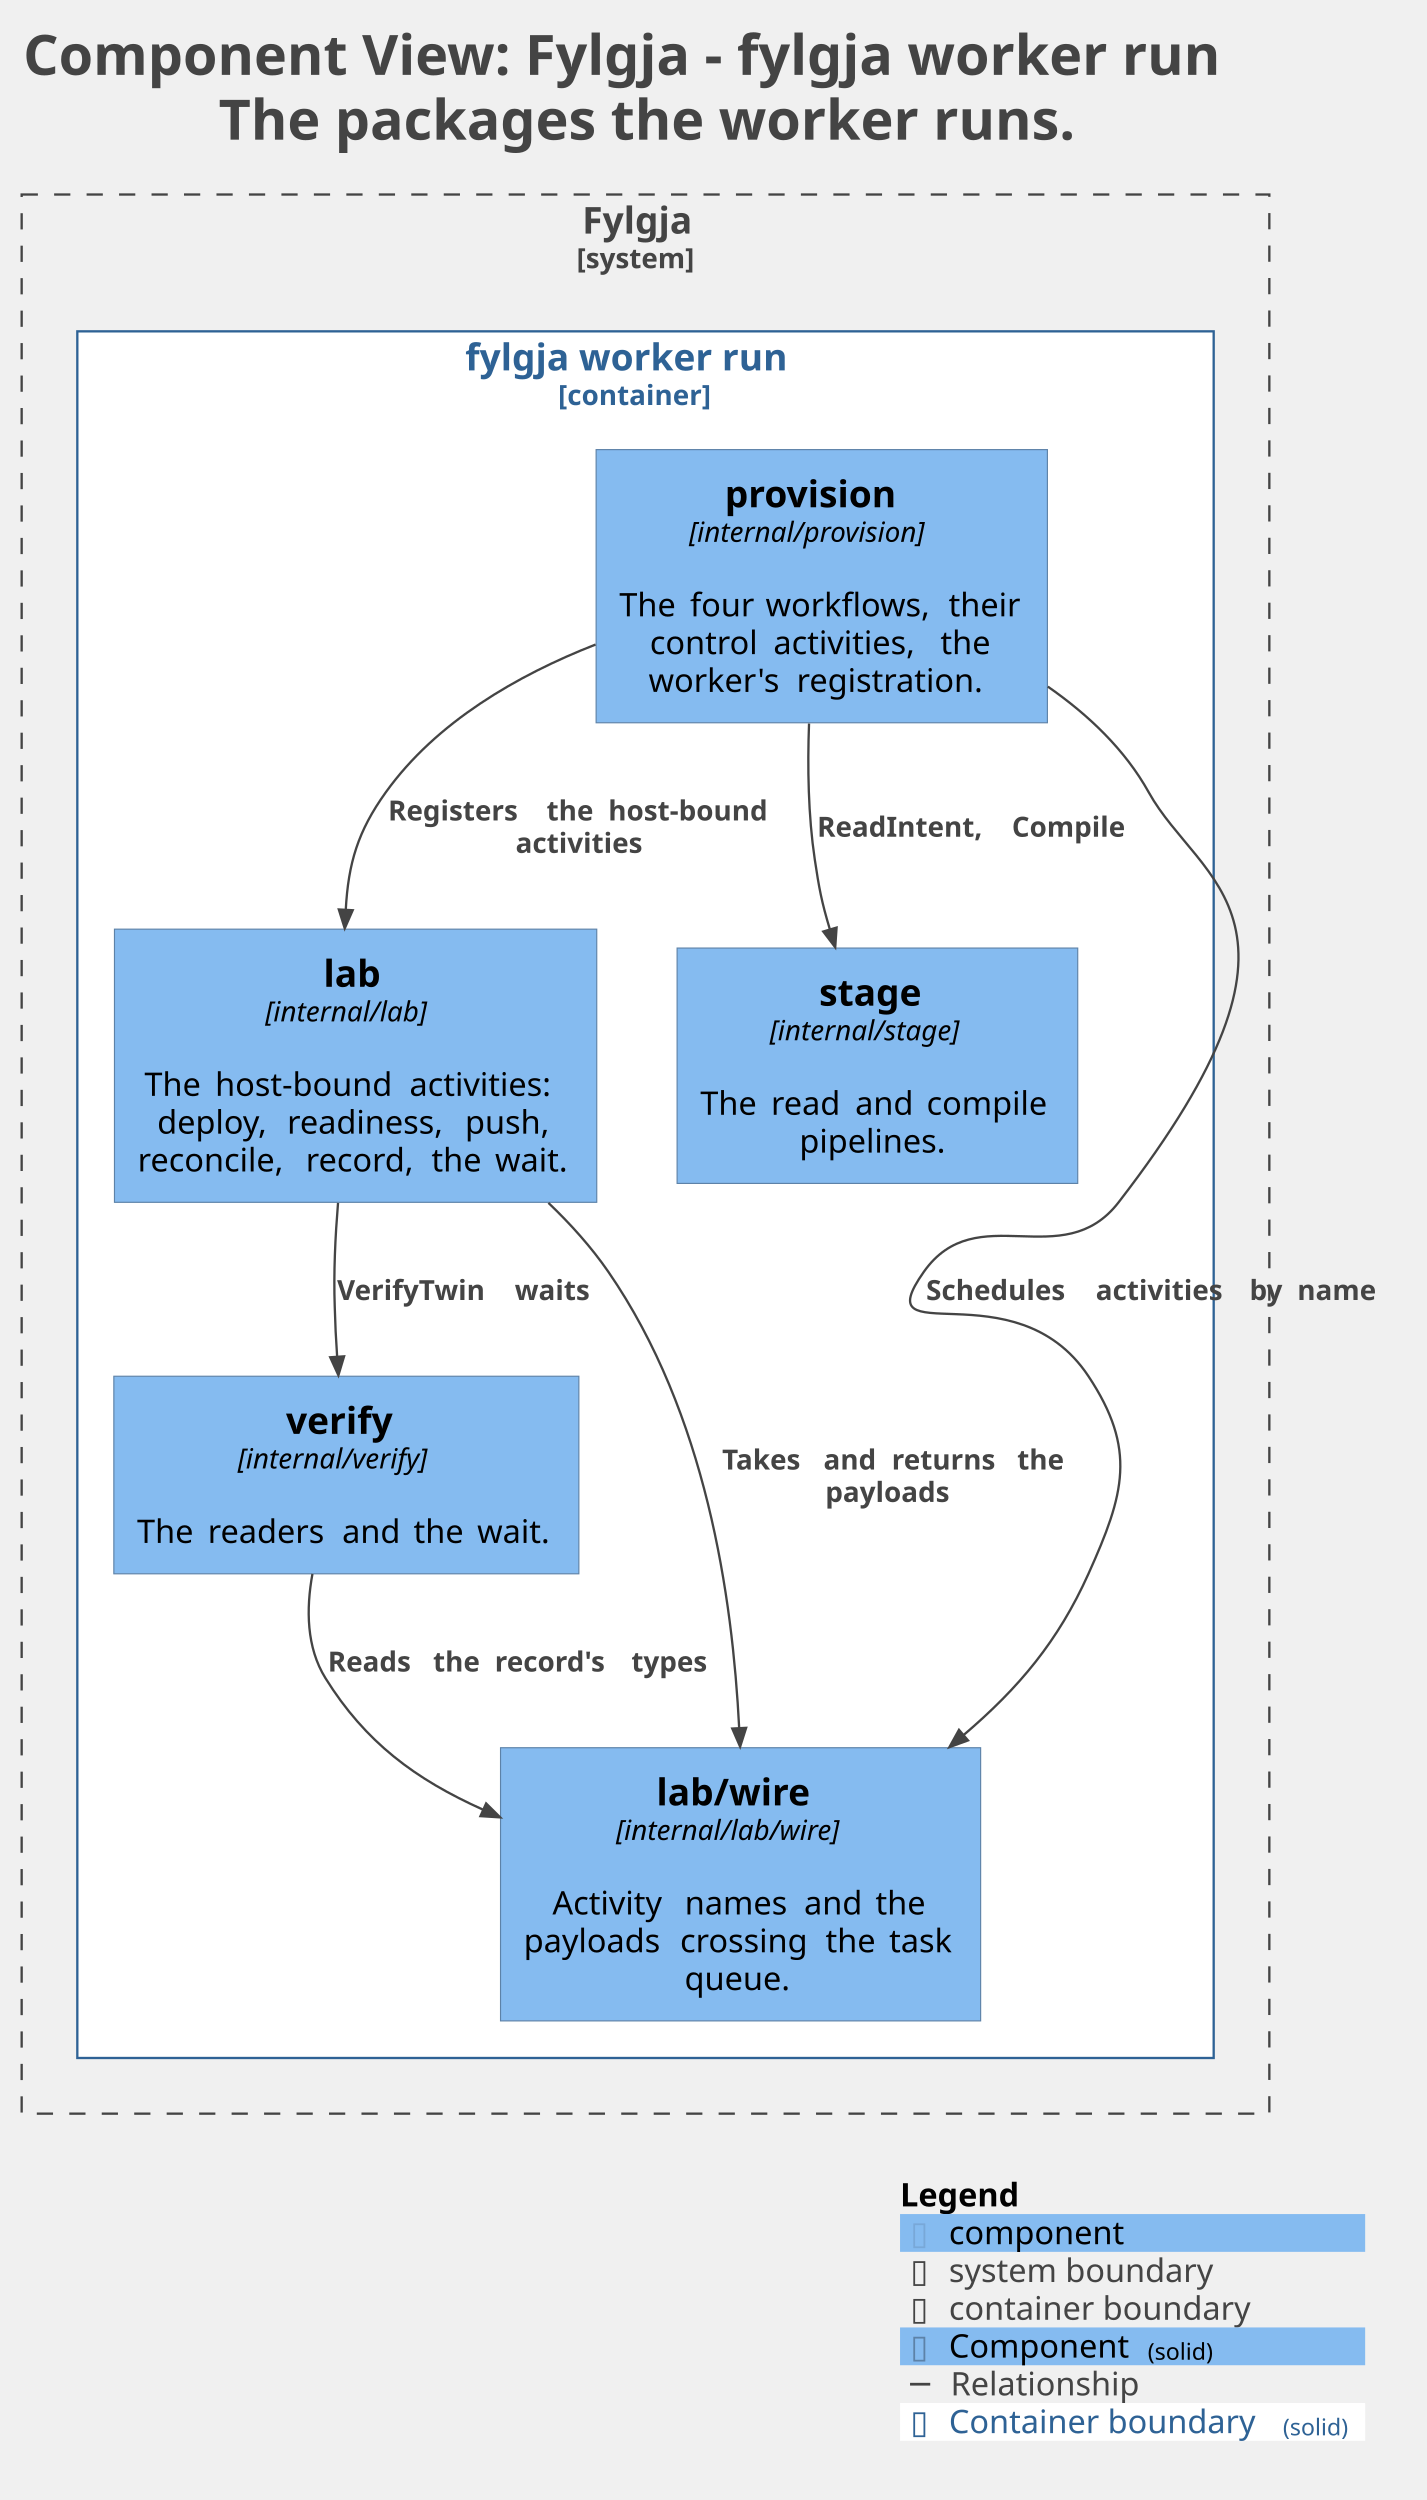
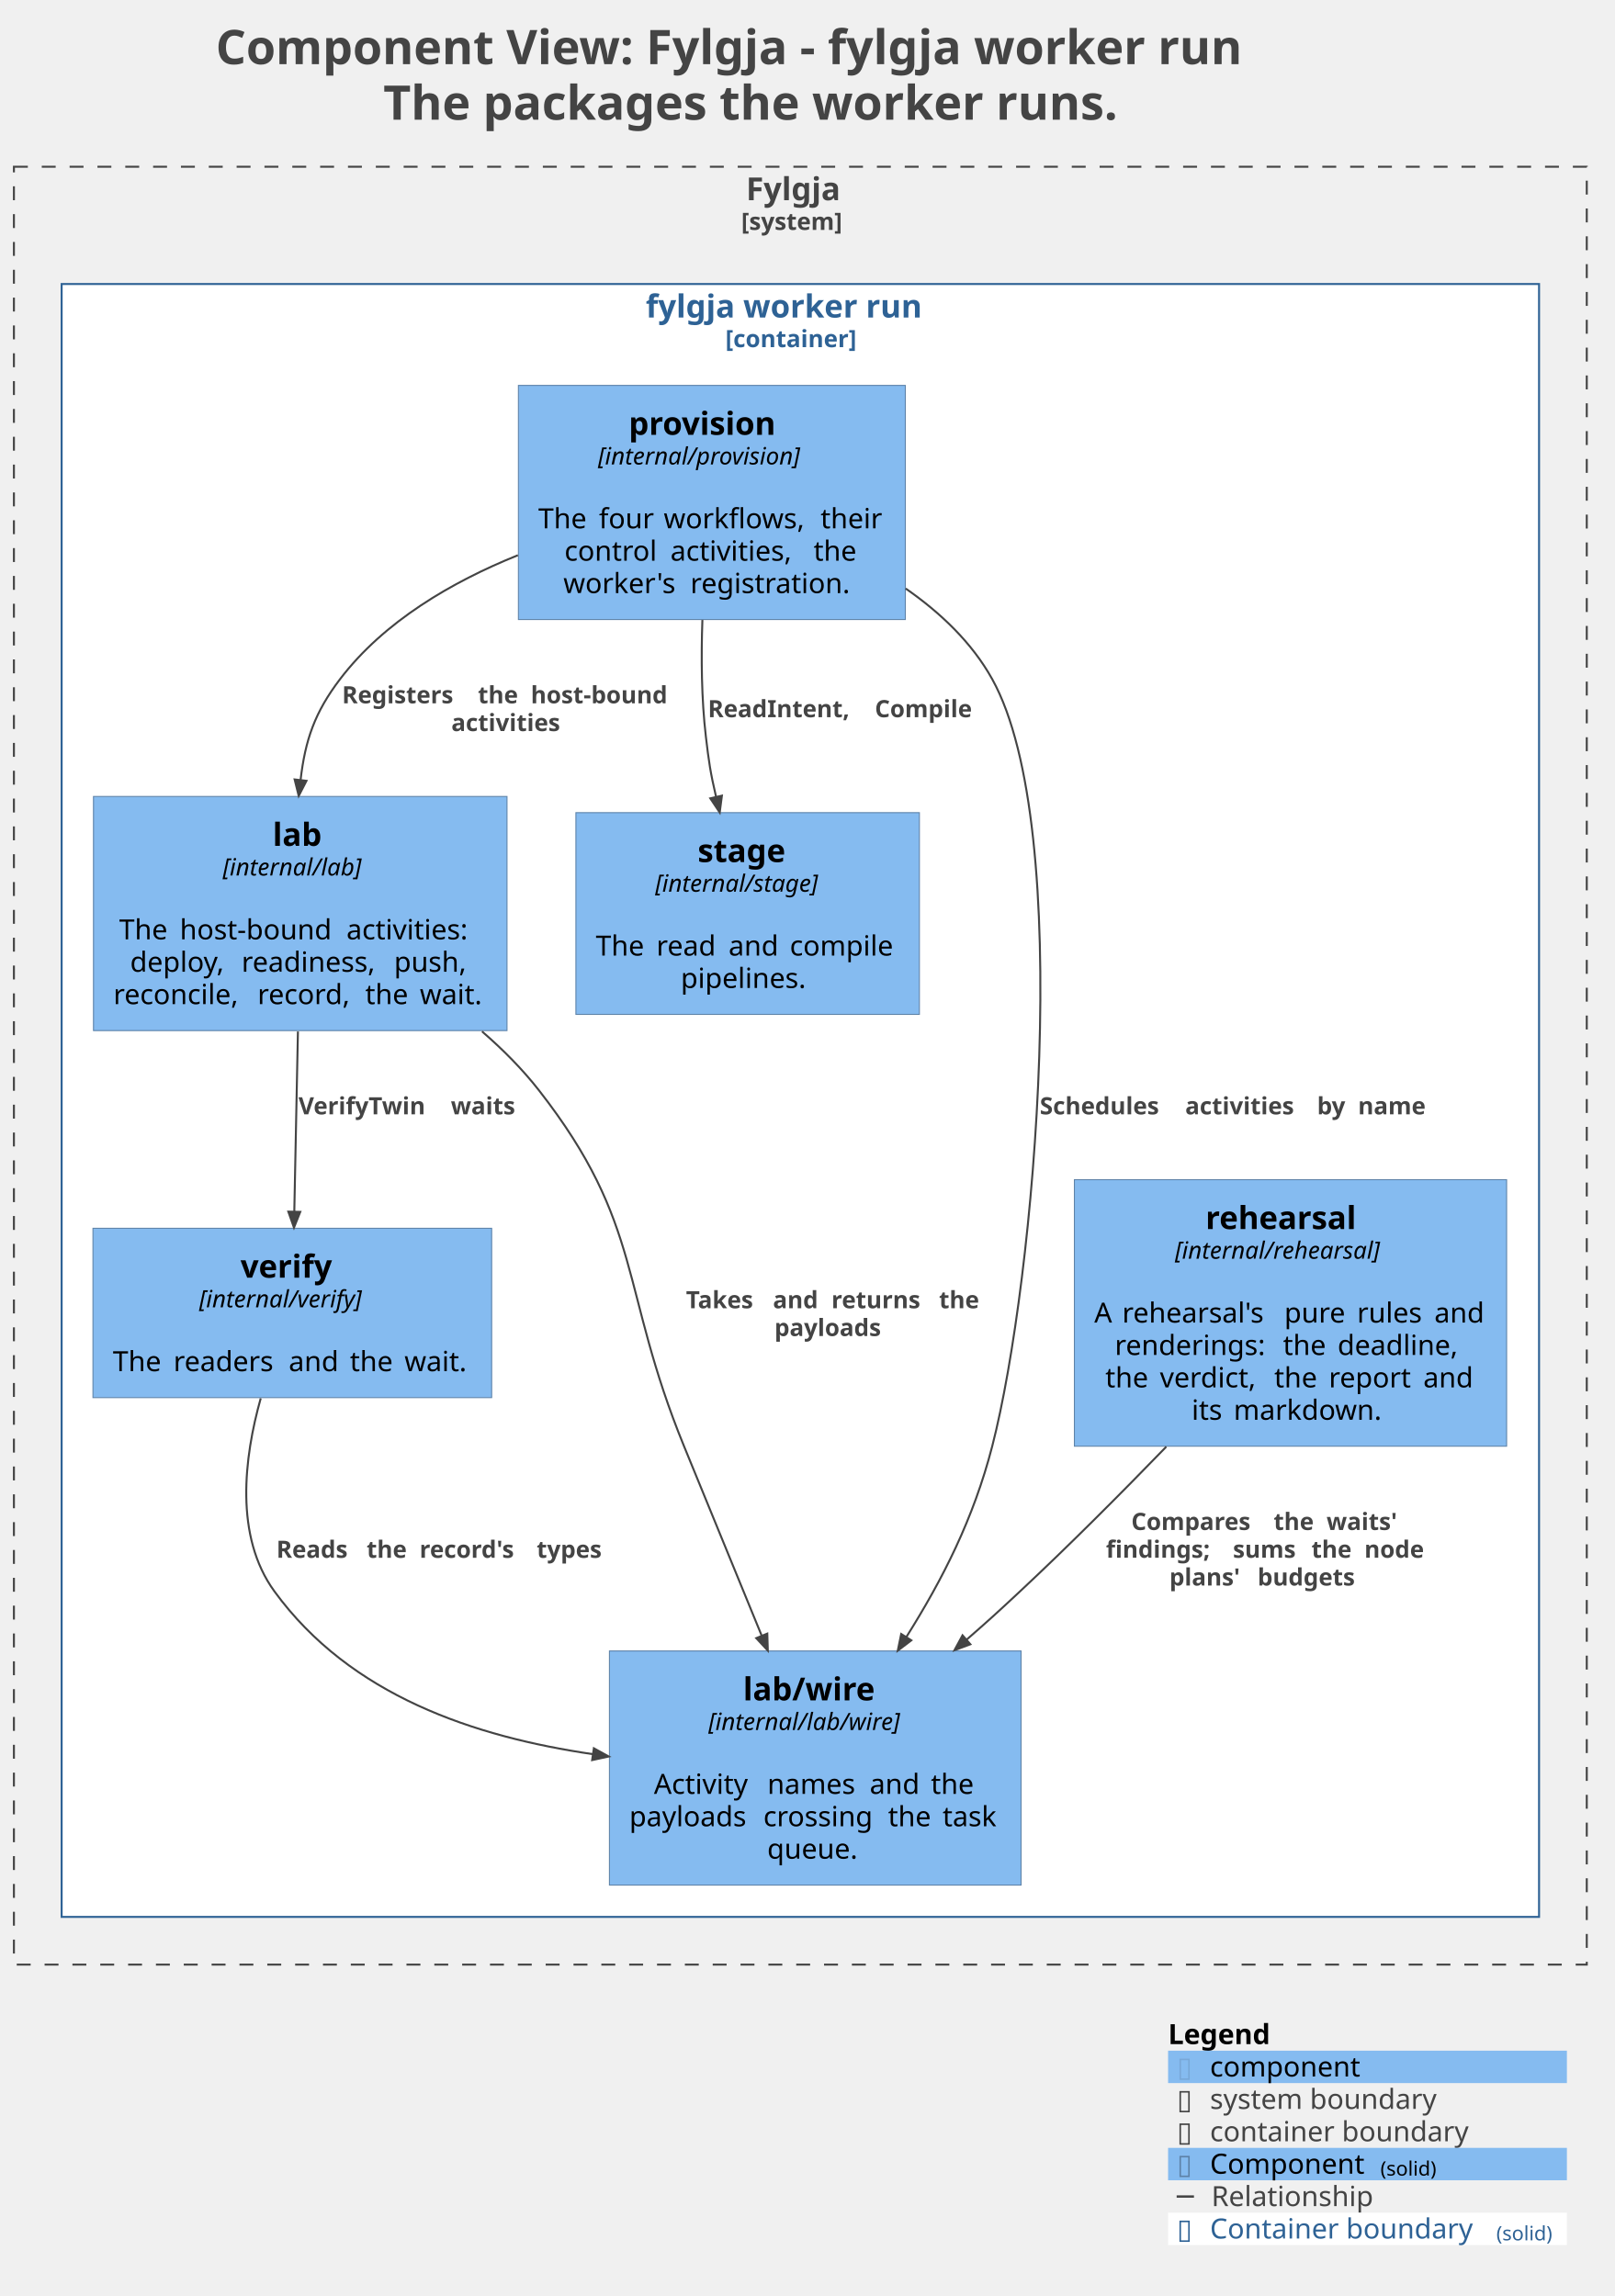
- <svg xmlns="http://www.w3.org/2000/svg" version="1.1" data-diagram-type="DESCRIPTION" style="width:615px;height:1078px;background:#FFFFFF;" width="615px" height="1078px" viewBox="0 0 615 1078" zoomAndPan="magnify" preserveAspectRatio="none" contentStyleType="text/css">
+ <svg xmlns="http://www.w3.org/2000/svg" version="1.1" data-diagram-type="DESCRIPTION" style="width:812px;height:1155px;background:#FFFFFF;" width="812px" height="1155px" viewBox="0 0 812 1155" zoomAndPan="magnify" preserveAspectRatio="none" contentStyleType="text/css">
  <defs />
  <g font-family="sans-serif" lengthAdjust="spacing">
    <g class="title" data-source-line="1">
-       <text x="10" y="32.277" fill="#444" font-size="24" textLength="588" font-weight="700">Component View: Fylgja - fylgja worker run</text>
-       <text x="94.264" y="60.215" fill="#444" font-size="24" textLength="419.473" font-weight="700">The packages the worker runs.</text>
+       <text x="108.5" y="32.277" fill="#444" font-size="24" textLength="588" font-weight="700">Component View: Fylgja - fylgja worker run</text>
+       <text x="192.764" y="60.215" fill="#444" font-size="24" textLength="419.473" font-weight="700">The packages the worker runs.</text>
    </g>
    <g class="cluster" data-qualified-name="Fylgja_boundary" id="ent0001" data-source-line="1666">
-       <rect x="9.34" y="83.875" width="538" height="827.53" fill="none" style="stroke:#444;stroke-width:1;stroke-dasharray:7,7;" />
-       <text x="251.051" y="100.727" fill="#444" font-size="16" textLength="54.578" font-weight="700">Fylgja</text>
-       <text x="248.612" y="115.639" fill="#444" font-size="12" textLength="59.455" font-weight="700">[system]</text>
+       <rect x="7" y="83.875" width="791" height="904.42" fill="none" style="stroke:#444;stroke-width:1;stroke-dasharray:7,7;" />
+       <text x="375.211" y="100.727" fill="#444" font-size="16" textLength="54.578" font-weight="700">Fylgja</text>
+       <text x="372.772" y="115.639" fill="#444" font-size="12" textLength="59.455" font-weight="700">[system]</text>
    </g>
    <g class="cluster" data-qualified-name="Fylgja_boundary.Fylgja.fylgjaworkerrun_boundary" id="ent0002" data-source-line="1666">
-       <rect x="33.34" y="142.875" width="490" height="744.53" fill="#FFF" style="stroke:#2E6295;stroke-width:1;" />
-       <text x="200.605" y="159.727" fill="#2E6295" font-size="16" textLength="155.469" font-weight="700">fylgja worker run</text>
-       <text x="240.632" y="174.639" fill="#2E6295" font-size="12" textLength="75.416" font-weight="700">[container]</text>
+       <rect x="31" y="142.875" width="743" height="821.42" fill="#FFF" style="stroke:#2E6295;stroke-width:1;" />
+       <text x="324.766" y="159.727" fill="#2E6295" font-size="16" textLength="155.469" font-weight="700">fylgja worker run</text>
+       <text x="364.792" y="174.639" fill="#2E6295" font-size="12" textLength="75.416" font-weight="700">[container]</text>
    </g>
    <g class="entity" data-qualified-name="Fylgja_boundary.Fylgja.fylgjaworkerrun_boundary.Fylgja.fylgjaworkerrun.provision" id="ent0003" data-source-line="78">
-       <rect x="257.05" y="193.875" width="194.59" height="117.781" fill="#85BBF0" style="stroke:#5D82A8;stroke-width:0.5;" />
-       <text x="312.524" y="218.727" fill="#000" font-size="16" textLength="83.641" font-weight="700">provision</text>
-       <text x="297.084" y="233.639" fill="#000" font-size="12" textLength="114.521" font-style="italic">[internal/provision]</text>
-       <text x="352.12" y="249.464" fill="#000" font-size="14"> </text>
-       <text x="267.05" y="265.761" fill="#000" font-size="14" textLength="26.038">The</text>
-       <text x="293.088" y="265.761" fill="#000" font-size="14"> </text>
-       <text x="297.538" y="265.761" fill="#000" font-size="14" textLength="28.123">four</text>
-       <text x="325.661" y="265.761" fill="#000" font-size="14"> </text>
-       <text x="330.111" y="265.761" fill="#000" font-size="14" textLength="74.457">workflows,</text>
-       <text x="404.568" y="265.761" fill="#000" font-size="14"> </text>
-       <text x="409.019" y="265.761" fill="#000" font-size="14" textLength="32.621">their</text>
-       <text x="280.206" y="282.058" fill="#000" font-size="14" textLength="48.836">control</text>
-       <text x="329.042" y="282.058" fill="#000" font-size="14"> </text>
-       <text x="333.492" y="282.058" fill="#000" font-size="14" textLength="67.566">activities,</text>
-       <text x="401.058" y="282.058" fill="#000" font-size="14"> </text>
-       <text x="405.508" y="282.058" fill="#000" font-size="14" textLength="22.976">the</text>
-       <text x="279.659" y="298.354" fill="#000" font-size="14" textLength="59.391">worker's</text>
-       <text x="339.049" y="298.354" fill="#000" font-size="14"> </text>
-       <text x="343.5" y="298.354" fill="#000" font-size="14" textLength="85.531">registration.</text>
+       <rect x="260.71" y="193.875" width="194.59" height="117.781" fill="#85BBF0" style="stroke:#5D82A8;stroke-width:0.5;" />
+       <text x="316.185" y="218.727" fill="#000" font-size="16" textLength="83.641" font-weight="700">provision</text>
+       <text x="300.744" y="233.639" fill="#000" font-size="12" textLength="114.521" font-style="italic">[internal/provision]</text>
+       <text x="355.78" y="249.464" fill="#000" font-size="14"> </text>
+       <text x="270.71" y="265.761" fill="#000" font-size="14" textLength="26.038">The</text>
+       <text x="296.748" y="265.761" fill="#000" font-size="14"> </text>
+       <text x="301.198" y="265.761" fill="#000" font-size="14" textLength="28.123">four</text>
+       <text x="329.321" y="265.761" fill="#000" font-size="14"> </text>
+       <text x="333.772" y="265.761" fill="#000" font-size="14" textLength="74.457">workflows,</text>
+       <text x="408.229" y="265.761" fill="#000" font-size="14"> </text>
+       <text x="412.679" y="265.761" fill="#000" font-size="14" textLength="32.621">their</text>
+       <text x="283.866" y="282.058" fill="#000" font-size="14" textLength="48.836">control</text>
+       <text x="332.702" y="282.058" fill="#000" font-size="14"> </text>
+       <text x="337.152" y="282.058" fill="#000" font-size="14" textLength="67.566">activities,</text>
+       <text x="404.718" y="282.058" fill="#000" font-size="14"> </text>
+       <text x="409.168" y="282.058" fill="#000" font-size="14" textLength="22.976">the</text>
+       <text x="283.319" y="298.354" fill="#000" font-size="14" textLength="59.391">worker's</text>
+       <text x="342.71" y="298.354" fill="#000" font-size="14"> </text>
+       <text x="347.16" y="298.354" fill="#000" font-size="14" textLength="85.531">registration.</text>
    </g>
    <g class="entity" data-qualified-name="Fylgja_boundary.Fylgja.fylgjaworkerrun_boundary.Fylgja.fylgjaworkerrun.lab" id="ent0004" data-source-line="78">
-       <rect x="49.36" y="400.655" width="207.954" height="117.781" fill="#85BBF0" style="stroke:#5D82A8;stroke-width:0.5;" />
-       <text x="139.47" y="425.507" fill="#000" font-size="16" textLength="27.734" font-weight="700">lab</text>
-       <text x="114.354" y="440.419" fill="#000" font-size="12" textLength="77.965" font-style="italic">[internal/lab]</text>
-       <text x="151.112" y="456.244" fill="#000" font-size="14"> </text>
-       <text x="62.272" y="472.541" fill="#000" font-size="14" textLength="26.038">The</text>
-       <text x="88.31" y="472.541" fill="#000" font-size="14"> </text>
-       <text x="92.76" y="472.541" fill="#000" font-size="14" textLength="79.358">host-bound</text>
-       <text x="172.119" y="472.541" fill="#000" font-size="14"> </text>
-       <text x="176.569" y="472.541" fill="#000" font-size="14" textLength="67.833">activities:</text>
-       <text x="67.785" y="488.838" fill="#000" font-size="14" textLength="51.577">deploy,</text>
-       <text x="119.362" y="488.838" fill="#000" font-size="14"> </text>
-       <text x="123.812" y="488.838" fill="#000" font-size="14" textLength="72.249">readiness,</text>
-       <text x="196.062" y="488.838" fill="#000" font-size="14"> </text>
-       <text x="200.512" y="488.838" fill="#000" font-size="14" textLength="38.377">push,</text>
-       <text x="59.36" y="505.134" fill="#000" font-size="14" textLength="68.045">reconcile,</text>
-       <text x="127.405" y="505.134" fill="#000" font-size="14"> </text>
-       <text x="131.855" y="505.134" fill="#000" font-size="14" textLength="49.725">record,</text>
-       <text x="181.58" y="505.134" fill="#000" font-size="14"> </text>
-       <text x="186.03" y="505.134" fill="#000" font-size="14" textLength="22.976">the</text>
-       <text x="209.005" y="505.134" fill="#000" font-size="14"> </text>
-       <text x="213.456" y="505.134" fill="#000" font-size="14" textLength="33.858">wait.</text>
+       <rect x="47.02" y="400.655" width="207.954" height="117.781" fill="#85BBF0" style="stroke:#5D82A8;stroke-width:0.5;" />
+       <text x="137.13" y="425.507" fill="#000" font-size="16" textLength="27.734" font-weight="700">lab</text>
+       <text x="112.015" y="440.419" fill="#000" font-size="12" textLength="77.965" font-style="italic">[internal/lab]</text>
+       <text x="148.772" y="456.244" fill="#000" font-size="14"> </text>
+       <text x="59.932" y="472.541" fill="#000" font-size="14" textLength="26.038">The</text>
+       <text x="85.97" y="472.541" fill="#000" font-size="14"> </text>
+       <text x="90.42" y="472.541" fill="#000" font-size="14" textLength="79.358">host-bound</text>
+       <text x="169.779" y="472.541" fill="#000" font-size="14"> </text>
+       <text x="174.229" y="472.541" fill="#000" font-size="14" textLength="67.833">activities:</text>
+       <text x="65.445" y="488.838" fill="#000" font-size="14" textLength="51.577">deploy,</text>
+       <text x="117.022" y="488.838" fill="#000" font-size="14"> </text>
+       <text x="121.473" y="488.838" fill="#000" font-size="14" textLength="72.249">readiness,</text>
+       <text x="193.722" y="488.838" fill="#000" font-size="14"> </text>
+       <text x="198.172" y="488.838" fill="#000" font-size="14" textLength="38.377">push,</text>
+       <text x="57.02" y="505.134" fill="#000" font-size="14" textLength="68.045">reconcile,</text>
+       <text x="125.065" y="505.134" fill="#000" font-size="14"> </text>
+       <text x="129.515" y="505.134" fill="#000" font-size="14" textLength="49.725">record,</text>
+       <text x="179.24" y="505.134" fill="#000" font-size="14"> </text>
+       <text x="183.69" y="505.134" fill="#000" font-size="14" textLength="22.976">the</text>
+       <text x="206.666" y="505.134" fill="#000" font-size="14"> </text>
+       <text x="211.116" y="505.134" fill="#000" font-size="14" textLength="33.858">wait.</text>
    </g>
    <g class="entity" data-qualified-name="Fylgja_boundary.Fylgja.fylgjaworkerrun_boundary.Fylgja.fylgjaworkerrun.stage" id="ent0005" data-source-line="78">
-       <rect x="291.97" y="408.805" width="172.742" height="101.484" fill="#85BBF0" style="stroke:#5D82A8;stroke-width:0.5;" />
-       <text x="353.204" y="433.657" fill="#000" font-size="16" textLength="50.273" font-weight="700">stage</text>
-       <text x="331.856" y="448.569" fill="#000" font-size="12" textLength="92.971" font-style="italic">[internal/stage]</text>
-       <text x="376.116" y="464.394" fill="#000" font-size="14"> </text>
-       <text x="301.97" y="480.691" fill="#000" font-size="14" textLength="26.038">The</text>
-       <text x="328.008" y="480.691" fill="#000" font-size="14"> </text>
-       <text x="332.458" y="480.691" fill="#000" font-size="14" textLength="31.835">read</text>
-       <text x="364.293" y="480.691" fill="#000" font-size="14"> </text>
-       <text x="368.743" y="480.691" fill="#000" font-size="14" textLength="26.339">and</text>
-       <text x="395.082" y="480.691" fill="#000" font-size="14"> </text>
-       <text x="399.532" y="480.691" fill="#000" font-size="14" textLength="55.18">compile</text>
-       <text x="344.698" y="496.988" fill="#000" font-size="14" textLength="67.286">pipelines.</text>
+       <rect x="289.63" y="408.805" width="172.742" height="101.484" fill="#85BBF0" style="stroke:#5D82A8;stroke-width:0.5;" />
+       <text x="350.864" y="433.657" fill="#000" font-size="16" textLength="50.273" font-weight="700">stage</text>
+       <text x="329.516" y="448.569" fill="#000" font-size="12" textLength="92.971" font-style="italic">[internal/stage]</text>
+       <text x="373.776" y="464.394" fill="#000" font-size="14"> </text>
+       <text x="299.63" y="480.691" fill="#000" font-size="14" textLength="26.038">The</text>
+       <text x="325.668" y="480.691" fill="#000" font-size="14"> </text>
+       <text x="330.118" y="480.691" fill="#000" font-size="14" textLength="31.835">read</text>
+       <text x="361.953" y="480.691" fill="#000" font-size="14"> </text>
+       <text x="366.403" y="480.691" fill="#000" font-size="14" textLength="26.339">and</text>
+       <text x="392.742" y="480.691" fill="#000" font-size="14"> </text>
+       <text x="397.193" y="480.691" fill="#000" font-size="14" textLength="55.18">compile</text>
+       <text x="342.358" y="496.988" fill="#000" font-size="14" textLength="67.286">pipelines.</text>
    </g>
    <g class="entity" data-qualified-name="Fylgja_boundary.Fylgja.fylgjaworkerrun_boundary.Fylgja.fylgjaworkerrun.verify" id="ent0006" data-source-line="78">
-       <rect x="49.09" y="593.435" width="200.51" height="85.188" fill="#85BBF0" style="stroke:#5D82A8;stroke-width:0.5;" />
-       <text x="123.321" y="618.287" fill="#000" font-size="16" textLength="52.047" font-weight="700">verify</text>
-       <text x="102.476" y="633.199" fill="#000" font-size="12" textLength="93.738" font-style="italic">[internal/verify]</text>
-       <text x="147.12" y="649.024" fill="#000" font-size="14"> </text>
-       <text x="59.09" y="665.321" fill="#000" font-size="14" textLength="26.038">The</text>
-       <text x="85.128" y="665.321" fill="#000" font-size="14"> </text>
-       <text x="89.578" y="665.321" fill="#000" font-size="14" textLength="53.498">readers</text>
-       <text x="143.076" y="665.321" fill="#000" font-size="14"> </text>
-       <text x="147.526" y="665.321" fill="#000" font-size="14" textLength="26.339">and</text>
-       <text x="173.865" y="665.321" fill="#000" font-size="14"> </text>
-       <text x="178.315" y="665.321" fill="#000" font-size="14" textLength="22.976">the</text>
-       <text x="201.291" y="665.321" fill="#000" font-size="14"> </text>
-       <text x="205.741" y="665.321" fill="#000" font-size="14" textLength="33.858">wait.</text>
+       <rect x="46.75" y="617.885" width="200.51" height="85.188" fill="#85BBF0" style="stroke:#5D82A8;stroke-width:0.5;" />
+       <text x="120.981" y="642.737" fill="#000" font-size="16" textLength="52.047" font-weight="700">verify</text>
+       <text x="100.136" y="657.649" fill="#000" font-size="12" textLength="93.738" font-style="italic">[internal/verify]</text>
+       <text x="144.78" y="673.474" fill="#000" font-size="14"> </text>
+       <text x="56.75" y="689.771" fill="#000" font-size="14" textLength="26.038">The</text>
+       <text x="82.788" y="689.771" fill="#000" font-size="14"> </text>
+       <text x="87.238" y="689.771" fill="#000" font-size="14" textLength="53.498">readers</text>
+       <text x="140.736" y="689.771" fill="#000" font-size="14"> </text>
+       <text x="145.187" y="689.771" fill="#000" font-size="14" textLength="26.339">and</text>
+       <text x="171.525" y="689.771" fill="#000" font-size="14"> </text>
+       <text x="175.976" y="689.771" fill="#000" font-size="14" textLength="22.976">the</text>
+       <text x="198.951" y="689.771" fill="#000" font-size="14"> </text>
+       <text x="203.401" y="689.771" fill="#000" font-size="14" textLength="33.858">wait.</text>
    </g>
    <g class="entity" data-qualified-name="Fylgja_boundary.Fylgja.fylgjaworkerrun_boundary.Fylgja.fylgjaworkerrun.labwire" id="ent0007" data-source-line="78">
-       <rect x="215.83" y="753.625" width="207.018" height="117.781" fill="#85BBF0" style="stroke:#5D82A8;stroke-width:0.5;" />
-       <text x="283.046" y="778.477" fill="#000" font-size="16" textLength="72.586" font-weight="700">lab/wire</text>
-       <text x="265.602" y="793.389" fill="#000" font-size="12" textLength="107.473" font-style="italic">[internal/lab/wire]</text>
-       <text x="317.114" y="809.214" fill="#000" font-size="14"> </text>
-       <text x="238.206" y="825.511" fill="#000" font-size="14" textLength="52.603">Activity</text>
-       <text x="290.809" y="825.511" fill="#000" font-size="14"> </text>
-       <text x="295.259" y="825.511" fill="#000" font-size="14" textLength="46.997">names</text>
-       <text x="342.256" y="825.511" fill="#000" font-size="14"> </text>
-       <text x="346.706" y="825.511" fill="#000" font-size="14" textLength="26.339">and</text>
-       <text x="373.045" y="825.511" fill="#000" font-size="14"> </text>
-       <text x="377.495" y="825.511" fill="#000" font-size="14" textLength="22.976">the</text>
-       <text x="225.83" y="841.808" fill="#000" font-size="14" textLength="62.966">payloads</text>
-       <text x="288.796" y="841.808" fill="#000" font-size="14"> </text>
-       <text x="293.246" y="841.808" fill="#000" font-size="14" textLength="58.256">crossing</text>
-       <text x="351.502" y="841.808" fill="#000" font-size="14"> </text>
-       <text x="355.952" y="841.808" fill="#000" font-size="14" textLength="22.976">the</text>
-       <text x="378.928" y="841.808" fill="#000" font-size="14"> </text>
-       <text x="383.378" y="841.808" fill="#000" font-size="14" textLength="29.47">task</text>
-       <text x="295.184" y="858.104" fill="#000" font-size="14" textLength="48.31">queue.</text>
-     </g>
-     <g class="link" data-entity-1="ent0003" data-entity-2="ent0007" id="lnk8" data-source-line="1779" data-link-type="dependency">
-       <path d="M451.82,296.065 C469.26,308.185 485.12,323.245 495.34,341.655 C517.38,381.365 576.63,396.375 482.34,518.435 C458.1,549.805 421.18,516.035 398.34,548.435 C372.53,585.065 437.51,545.435 469.34,593.435 C490.26,624.995 484.88,644.095 469.34,678.625 C456.27,707.655 439.479,727.716 415.459,748.186" style="stroke:#444;stroke-width:1;" fill="none" id="Fylgja.fylgjaworkerrun.provision-to-Fylgja.fylgjaworkerrun.labwire" />
-       <polygon points="409.37,753.375,417.405,750.469,413.513,745.903,409.37,753.375" fill="#444" style="stroke:#444;stroke-width:1;stroke-linejoin:miter;stroke-miterlimit:10;" />
-       <text x="399.34" y="560.574" fill="#444" font-size="12" textLength="68.965" font-weight="700">Schedules</text>
-       <text x="468.305" y="560.574" fill="#444" font-size="12" font-weight="700"> </text>
-       <text x="472.482" y="560.574" fill="#444" font-size="12" textLength="62.127" font-weight="700">activities</text>
-       <text x="534.609" y="560.574" fill="#444" font-size="12" font-weight="700"> </text>
-       <text x="538.787" y="560.574" fill="#444" font-size="12" textLength="16.412" font-weight="700">by</text>
-       <text x="555.199" y="560.574" fill="#444" font-size="12" font-weight="700"> </text>
-       <text x="559.377" y="560.574" fill="#444" font-size="12" textLength="37.283" font-weight="700">name</text>
-     </g>
-     <g class="link" data-entity-1="ent0003" data-entity-2="ent0004" id="lnk9" data-source-line="1779" data-link-type="dependency">
-       <path d="M256.82,277.915 C222.96,291.185 188.07,311.355 166.34,341.655 C154.32,358.415 150.199,372.157 149.089,392.327" style="stroke:#444;stroke-width:1;" fill="none" id="Fylgja.fylgjaworkerrun.provision-to-Fylgja.fylgjaworkerrun.lab" />
-       <polygon points="148.65,400.315,152.085,392.492,146.094,392.162,148.65,400.315" fill="#444" style="stroke:#444;stroke-width:1;stroke-linejoin:miter;stroke-miterlimit:10;" />
-       <text x="167.34" y="353.794" fill="#444" font-size="12" textLength="64.16" font-weight="700">Registers</text>
-       <text x="231.5" y="353.794" fill="#444" font-size="12" font-weight="700"> </text>
-       <text x="235.678" y="353.794" fill="#444" font-size="12" textLength="22.418" font-weight="700">the</text>
-       <text x="258.096" y="353.794" fill="#444" font-size="12" font-weight="700"> </text>
-       <text x="262.273" y="353.794" fill="#444" font-size="12" textLength="77.156" font-weight="700">host-bound</text>
-       <text x="222.321" y="367.762" fill="#444" font-size="12" textLength="62.127" font-weight="700">activities</text>
-     </g>
-     <g class="link" data-entity-1="ent0003" data-entity-2="ent0005" id="lnk10" data-source-line="1779" data-link-type="dependency">
-       <path d="M348.86,311.975 C348.16,330.795 348.49,351.685 351.34,370.655 C353.21,383.125 354.21,388.6 357.86,400.82" style="stroke:#444;stroke-width:1;" fill="none" id="Fylgja.fylgjaworkerrun.provision-to-Fylgja.fylgjaworkerrun.stage" />
-       <polygon points="360.15,408.485,360.735,399.961,354.986,401.678,360.15,408.485" fill="#444" style="stroke:#444;stroke-width:1;stroke-linejoin:miter;stroke-miterlimit:10;" />
-       <text x="352.34" y="360.794" fill="#444" font-size="12" textLength="79.787" font-weight="700">ReadIntent,</text>
-       <text x="432.127" y="360.794" fill="#444" font-size="12" font-weight="700"> </text>
-       <text x="436.305" y="360.794" fill="#444" font-size="12" textLength="54.51" font-weight="700">Compile</text>
-     </g>
-     <g class="link" data-entity-1="ent0004" data-entity-2="ent0007" id="lnk11" data-source-line="1779" data-link-type="dependency">
-       <path d="M236.47,518.675 C246.08,527.845 255.03,537.825 262.34,548.435 C304.48,609.635 315.855,688.305 318.735,745.195" style="stroke:#444;stroke-width:1;" fill="none" id="Fylgja.fylgjaworkerrun.lab-to-Fylgja.fylgjaworkerrun.labwire" />
-       <polygon points="319.14,753.185,321.732,745.044,315.739,745.347,319.14,753.185" fill="#444" style="stroke:#444;stroke-width:1;stroke-linejoin:miter;stroke-miterlimit:10;" />
-       <text x="311.37" y="633.664" fill="#444" font-size="12" textLength="39.545" font-weight="700">Takes</text>
-       <text x="350.915" y="633.664" fill="#444" font-size="12" font-weight="700"> </text>
-       <text x="355.093" y="633.664" fill="#444" font-size="12" textLength="25.23" font-weight="700">and</text>
-       <text x="380.323" y="633.664" fill="#444" font-size="12" font-weight="700"> </text>
-       <text x="384.501" y="633.664" fill="#444" font-size="12" textLength="49.939" font-weight="700">returns</text>
-       <text x="434.44" y="633.664" fill="#444" font-size="12" font-weight="700"> </text>
-       <text x="438.618" y="633.664" fill="#444" font-size="12" textLength="22.418" font-weight="700">the</text>
-       <text x="355.854" y="647.632" fill="#444" font-size="12" textLength="60.697" font-weight="700">payloads</text>
-     </g>
-     <g class="link" data-entity-1="ent0004" data-entity-2="ent0006" id="lnk12" data-source-line="1779" data-link-type="dependency">
-       <path d="M145.76,518.705 C144.55,533.295 143.83,548.925 144.34,563.435 C144.67,573.025 144.717,575.343 145.377,585.053" style="stroke:#444;stroke-width:1;" fill="none" id="Fylgja.fylgjaworkerrun.lab-to-Fylgja.fylgjaworkerrun.verify" />
-       <polygon points="145.92,593.035,148.37,584.85,142.384,585.257,145.92,593.035" fill="#444" style="stroke:#444;stroke-width:1;stroke-linejoin:miter;stroke-miterlimit:10;" />
-       <text x="145.34" y="560.574" fill="#444" font-size="12" textLength="72.428" font-weight="700">VerifyTwin</text>
-       <text x="217.768" y="560.574" fill="#444" font-size="12" font-weight="700"> </text>
-       <text x="221.945" y="560.574" fill="#444" font-size="12" textLength="36.176" font-weight="700">waits</text>
-     </g>
-     <g class="link" data-entity-1="ent0006" data-entity-2="ent0007" id="lnk13" data-source-line="1779" data-link-type="dependency">
-       <path d="M134.72,678.695 C131.96,693.815 132.11,710.415 140.34,723.625 C157.55,751.245 178.952,767.158 208.392,780.378" style="stroke:#444;stroke-width:1;" fill="none" id="Fylgja.fylgjaworkerrun.verify-to-Fylgja.fylgjaworkerrun.labwire" />
-       <polygon points="215.69,783.655,209.621,777.641,207.163,783.115,215.69,783.655" fill="#444" style="stroke:#444;stroke-width:1;stroke-linejoin:miter;stroke-miterlimit:10;" />
-       <text x="141.34" y="720.764" fill="#444" font-size="12" textLength="41.209" font-weight="700">Reads</text>
-       <text x="182.549" y="720.764" fill="#444" font-size="12" font-weight="700"> </text>
-       <text x="186.727" y="720.764" fill="#444" font-size="12" textLength="22.418" font-weight="700">the</text>
-       <text x="209.145" y="720.764" fill="#444" font-size="12" font-weight="700"> </text>
-       <text x="213.322" y="720.764" fill="#444" font-size="12" textLength="54.738" font-weight="700">record's</text>
-       <text x="268.061" y="720.764" fill="#444" font-size="12" font-weight="700"> </text>
-       <text x="272.238" y="720.764" fill="#444" font-size="12" textLength="37.43" font-weight="700">types</text>
+       <rect x="306.49" y="830.515" width="207.018" height="117.781" fill="#85BBF0" style="stroke:#5D82A8;stroke-width:0.5;" />
+       <text x="373.706" y="855.367" fill="#000" font-size="16" textLength="72.586" font-weight="700">lab/wire</text>
+       <text x="356.262" y="870.279" fill="#000" font-size="12" textLength="107.473" font-style="italic">[internal/lab/wire]</text>
+       <text x="407.774" y="886.104" fill="#000" font-size="14"> </text>
+       <text x="328.866" y="902.401" fill="#000" font-size="14" textLength="52.603">Activity</text>
+       <text x="381.469" y="902.401" fill="#000" font-size="14"> </text>
+       <text x="385.919" y="902.401" fill="#000" font-size="14" textLength="46.997">names</text>
+       <text x="432.916" y="902.401" fill="#000" font-size="14"> </text>
+       <text x="437.366" y="902.401" fill="#000" font-size="14" textLength="26.339">and</text>
+       <text x="463.705" y="902.401" fill="#000" font-size="14"> </text>
+       <text x="468.156" y="902.401" fill="#000" font-size="14" textLength="22.976">the</text>
+       <text x="316.49" y="918.698" fill="#000" font-size="14" textLength="62.966">payloads</text>
+       <text x="379.456" y="918.698" fill="#000" font-size="14"> </text>
+       <text x="383.906" y="918.698" fill="#000" font-size="14" textLength="58.256">crossing</text>
+       <text x="442.162" y="918.698" fill="#000" font-size="14"> </text>
+       <text x="446.612" y="918.698" fill="#000" font-size="14" textLength="22.976">the</text>
+       <text x="469.588" y="918.698" fill="#000" font-size="14"> </text>
+       <text x="474.038" y="918.698" fill="#000" font-size="14" textLength="29.47">task</text>
+       <text x="385.844" y="934.994" fill="#000" font-size="14" textLength="48.31">queue.</text>
+     </g>
+     <g class="entity" data-qualified-name="Fylgja_boundary.Fylgja.fylgjaworkerrun_boundary.Fylgja.fylgjaworkerrun.rehearsal" id="ent0008" data-source-line="78">
+       <rect x="540.32" y="593.435" width="217.367" height="134.078" fill="#85BBF0" style="stroke:#5D82A8;stroke-width:0.5;" />
+       <text x="606.265" y="618.287" fill="#000" font-size="16" textLength="85.477" font-weight="700">rehearsal</text>
+       <text x="590.908" y="633.199" fill="#000" font-size="12" textLength="116.191" font-style="italic">[internal/rehearsal]</text>
+       <text x="646.778" y="649.024" fill="#000" font-size="14"> </text>
+       <text x="550.32" y="665.321" fill="#000" font-size="14">A</text>
+       <text x="559.897" y="665.321" fill="#000" font-size="14"> </text>
+       <text x="564.347" y="665.321" fill="#000" font-size="14" textLength="77.096">rehearsal's</text>
+       <text x="641.443" y="665.321" fill="#000" font-size="14"> </text>
+       <text x="645.893" y="665.321" fill="#000" font-size="14" textLength="32.129">pure</text>
+       <text x="678.022" y="665.321" fill="#000" font-size="14"> </text>
+       <text x="682.472" y="665.321" fill="#000" font-size="14" textLength="34.426">rules</text>
+       <text x="716.898" y="665.321" fill="#000" font-size="14"> </text>
+       <text x="721.348" y="665.321" fill="#000" font-size="14" textLength="26.339">and</text>
+       <text x="560.646" y="681.618" fill="#000" font-size="14" textLength="80.158">renderings:</text>
+       <text x="640.804" y="681.618" fill="#000" font-size="14"> </text>
+       <text x="645.254" y="681.618" fill="#000" font-size="14" textLength="22.976">the</text>
+       <text x="668.23" y="681.618" fill="#000" font-size="14"> </text>
+       <text x="672.68" y="681.618" fill="#000" font-size="14" textLength="64.682">deadline,</text>
+       <text x="555.891" y="697.914" fill="#000" font-size="14" textLength="22.976">the</text>
+       <text x="578.867" y="697.914" fill="#000" font-size="14"> </text>
+       <text x="583.317" y="697.914" fill="#000" font-size="14" textLength="53.067">verdict,</text>
+       <text x="636.384" y="697.914" fill="#000" font-size="14"> </text>
+       <text x="640.835" y="697.914" fill="#000" font-size="14" textLength="22.976">the</text>
+       <text x="663.81" y="697.914" fill="#000" font-size="14"> </text>
+       <text x="668.26" y="697.914" fill="#000" font-size="14" textLength="43.066">report</text>
+       <text x="711.327" y="697.914" fill="#000" font-size="14"> </text>
+       <text x="715.777" y="697.914" fill="#000" font-size="14" textLength="26.339">and</text>
+       <text x="599.289" y="714.211" fill="#000" font-size="14" textLength="16.673">its</text>
+       <text x="615.962" y="714.211" fill="#000" font-size="14"> </text>
+       <text x="620.412" y="714.211" fill="#000" font-size="14" textLength="78.306">markdown.</text>
+     </g>
+     <g class="link" data-entity-1="ent0003" data-entity-2="ent0007" id="lnk9" data-source-line="1779" data-link-type="dependency">
+       <path d="M455.48,296.065 C472.92,308.185 488.78,323.245 499,341.655 C540.61,416.625 520.43,644.485 499,727.515 C489.58,763.985 474.198,794.242 455.758,823.572" style="stroke:#444;stroke-width:1;" fill="none" id="Fylgja.fylgjaworkerrun.provision-to-Fylgja.fylgjaworkerrun.labwire" />
+       <polygon points="451.5,830.345,458.298,825.169,453.218,821.976,451.5,830.345" fill="#444" style="stroke:#444;stroke-width:1;stroke-linejoin:miter;stroke-miterlimit:10;" />
+       <text x="522.92" y="560.574" fill="#444" font-size="12" textLength="68.965" font-weight="700">Schedules</text>
+       <text x="591.885" y="560.574" fill="#444" font-size="12" font-weight="700"> </text>
+       <text x="596.063" y="560.574" fill="#444" font-size="12" textLength="62.127" font-weight="700">activities</text>
+       <text x="658.19" y="560.574" fill="#444" font-size="12" font-weight="700"> </text>
+       <text x="662.367" y="560.574" fill="#444" font-size="12" textLength="16.412" font-weight="700">by</text>
+       <text x="678.779" y="560.574" fill="#444" font-size="12" font-weight="700"> </text>
+       <text x="682.957" y="560.574" fill="#444" font-size="12" textLength="37.283" font-weight="700">name</text>
+     </g>
+     <g class="link" data-entity-1="ent0003" data-entity-2="ent0004" id="lnk10" data-source-line="1779" data-link-type="dependency">
+       <path d="M260.46,279.305 C227.34,292.665 193.16,312.535 171,341.655 C158.35,358.285 153.501,372.158 151.151,392.438" style="stroke:#444;stroke-width:1;" fill="none" id="Fylgja.fylgjaworkerrun.provision-to-Fylgja.fylgjaworkerrun.lab" />
+       <polygon points="150.23,400.385,154.131,392.783,148.171,392.093,150.23,400.385" fill="#444" style="stroke:#444;stroke-width:1;stroke-linejoin:miter;stroke-miterlimit:10;" />
+       <text x="172" y="353.794" fill="#444" font-size="12" textLength="64.16" font-weight="700">Registers</text>
+       <text x="236.16" y="353.794" fill="#444" font-size="12" font-weight="700"> </text>
+       <text x="240.338" y="353.794" fill="#444" font-size="12" textLength="22.418" font-weight="700">the</text>
+       <text x="262.756" y="353.794" fill="#444" font-size="12" font-weight="700"> </text>
+       <text x="266.934" y="353.794" fill="#444" font-size="12" textLength="77.156" font-weight="700">host-bound</text>
+       <text x="226.981" y="367.762" fill="#444" font-size="12" textLength="62.127" font-weight="700">activities</text>
+     </g>
+     <g class="link" data-entity-1="ent0003" data-entity-2="ent0005" id="lnk11" data-source-line="1779" data-link-type="dependency">
+       <path d="M353.24,311.885 C352.58,330.685 352.76,351.605 355,370.655 C356.47,383.115 357.252,388.584 360.132,400.924" style="stroke:#444;stroke-width:1;" fill="none" id="Fylgja.fylgjaworkerrun.provision-to-Fylgja.fylgjaworkerrun.stage" />
+       <polygon points="361.95,408.715,363.053,400.243,357.21,401.606,361.95,408.715" fill="#444" style="stroke:#444;stroke-width:1;stroke-linejoin:miter;stroke-miterlimit:10;" />
+       <text x="356" y="360.794" fill="#444" font-size="12" textLength="79.787" font-weight="700">ReadIntent,</text>
+       <text x="435.787" y="360.794" fill="#444" font-size="12" font-weight="700"> </text>
+       <text x="439.965" y="360.794" fill="#444" font-size="12" textLength="54.51" font-weight="700">Compile</text>
+     </g>
+     <g class="link" data-entity-1="ent0004" data-entity-2="ent0007" id="lnk12" data-source-line="1779" data-link-type="dependency">
+       <path d="M242.42,518.865 C252.88,527.935 262.74,537.855 271,548.435 C323.89,616.185 311.47,647.955 344,727.515 C357.94,761.605 370.541,792.345 383.101,822.925" style="stroke:#444;stroke-width:1;" fill="none" id="Fylgja.fylgjaworkerrun.lab-to-Fylgja.fylgjaworkerrun.labwire" />
+       <polygon points="386.14,830.325,385.876,821.785,380.326,824.065,386.14,830.325" fill="#444" style="stroke:#444;stroke-width:1;stroke-linejoin:miter;stroke-miterlimit:10;" />
+       <text x="345" y="658.114" fill="#444" font-size="12" textLength="39.545" font-weight="700">Takes</text>
+       <text x="384.545" y="658.114" fill="#444" font-size="12" font-weight="700"> </text>
+       <text x="388.723" y="658.114" fill="#444" font-size="12" textLength="25.23" font-weight="700">and</text>
+       <text x="413.953" y="658.114" fill="#444" font-size="12" font-weight="700"> </text>
+       <text x="418.131" y="658.114" fill="#444" font-size="12" textLength="49.939" font-weight="700">returns</text>
+       <text x="468.07" y="658.114" fill="#444" font-size="12" font-weight="700"> </text>
+       <text x="472.248" y="658.114" fill="#444" font-size="12" textLength="22.418" font-weight="700">the</text>
+       <text x="389.484" y="672.082" fill="#444" font-size="12" textLength="60.697" font-weight="700">payloads</text>
+     </g>
+     <g class="link" data-entity-1="ent0004" data-entity-2="ent0006" id="lnk13" data-source-line="1779" data-link-type="dependency">
+       <path d="M149.83,518.885 C149.19,550.525 148.582,580.907 148.002,609.567" style="stroke:#444;stroke-width:1;" fill="none" id="Fylgja.fylgjaworkerrun.lab-to-Fylgja.fylgjaworkerrun.verify" />
+       <polygon points="147.84,617.565,151.001,609.627,145.002,609.506,147.84,617.565" fill="#444" style="stroke:#444;stroke-width:1;stroke-linejoin:miter;stroke-miterlimit:10;" />
+       <text x="150.12" y="560.574" fill="#444" font-size="12" textLength="72.428" font-weight="700">VerifyTwin</text>
+       <text x="222.548" y="560.574" fill="#444" font-size="12" font-weight="700"> </text>
+       <text x="226.725" y="560.574" fill="#444" font-size="12" textLength="36.176" font-weight="700">waits</text>
+     </g>
+     <g class="link" data-entity-1="ent0006" data-entity-2="ent0007" id="lnk14" data-source-line="1779" data-link-type="dependency">
+       <path d="M131.12,703.425 C122.73,733.275 117.86,772.835 138,800.515 C176.25,853.075 238.665,873.703 298.225,882.443" style="stroke:#444;stroke-width:1;" fill="none" id="Fylgja.fylgjaworkerrun.verify-to-Fylgja.fylgjaworkerrun.labwire" />
+       <polygon points="306.14,883.605,298.66,879.475,297.789,885.412,306.14,883.605" fill="#444" style="stroke:#444;stroke-width:1;stroke-linejoin:miter;stroke-miterlimit:10;" />
+       <text x="139" y="783.654" fill="#444" font-size="12" textLength="41.209" font-weight="700">Reads</text>
+       <text x="180.209" y="783.654" fill="#444" font-size="12" font-weight="700"> </text>
+       <text x="184.387" y="783.654" fill="#444" font-size="12" textLength="22.418" font-weight="700">the</text>
+       <text x="206.805" y="783.654" fill="#444" font-size="12" font-weight="700"> </text>
+       <text x="210.982" y="783.654" fill="#444" font-size="12" textLength="54.738" font-weight="700">record's</text>
+       <text x="265.721" y="783.654" fill="#444" font-size="12" font-weight="700"> </text>
+       <text x="269.898" y="783.654" fill="#444" font-size="12" textLength="37.43" font-weight="700">types</text>
+     </g>
+     <g class="link" data-entity-1="ent0008" data-entity-2="ent0007" id="lnk15" data-source-line="1779" data-link-type="dependency">
+       <path d="M586.53,727.765 C563.82,751.205 537.67,777.465 513,800.515 C502.52,810.305 497.227,815.166 486.037,824.896" style="stroke:#444;stroke-width:1;" fill="none" id="Fylgja.fylgjaworkerrun.rehearsal-to-Fylgja.fylgjaworkerrun.labwire" />
+       <polygon points="480,830.145,488.005,827.16,484.068,822.632,480,830.145" fill="#444" style="stroke:#444;stroke-width:1;stroke-linejoin:miter;stroke-miterlimit:10;" />
+       <text x="568.904" y="769.654" fill="#444" font-size="12" textLength="67.441" font-weight="700">Compares</text>
+       <text x="636.346" y="769.654" fill="#444" font-size="12" font-weight="700"> </text>
+       <text x="640.523" y="769.654" fill="#444" font-size="12" textLength="22.418" font-weight="700">the</text>
+       <text x="662.941" y="769.654" fill="#444" font-size="12" font-weight="700"> </text>
+       <text x="667.119" y="769.654" fill="#444" font-size="12" textLength="39.85" font-weight="700">waits'</text>
+       <text x="556.21" y="783.622" fill="#444" font-size="12" textLength="59.654" font-weight="700">findings;</text>
+       <text x="615.864" y="783.622" fill="#444" font-size="12" font-weight="700"> </text>
+       <text x="620.042" y="783.622" fill="#444" font-size="12" textLength="35.332" font-weight="700">sums</text>
+       <text x="655.374" y="783.622" fill="#444" font-size="12" font-weight="700"> </text>
+       <text x="659.552" y="783.622" fill="#444" font-size="12" textLength="22.418" font-weight="700">the</text>
+       <text x="681.97" y="783.622" fill="#444" font-size="12" font-weight="700"> </text>
+       <text x="686.148" y="783.622" fill="#444" font-size="12" textLength="33.516" font-weight="700">node</text>
+       <text x="588.103" y="797.591" fill="#444" font-size="12" textLength="40.16" font-weight="700">plans'</text>
+       <text x="628.263" y="797.591" fill="#444" font-size="12" font-weight="700"> </text>
+       <text x="632.44" y="797.591" fill="#444" font-size="12" textLength="55.33" font-weight="700">budgets</text>
    </g>
    <g class="legend" data-source-line="1576">
-       <rect x="388.101" y="938.405" width="200.56" height="16.297" fill="none" style="stroke:none;" />
-       <text x="388.101" y="951.4" fill="#000" font-size="14" textLength="57.921" font-weight="700">Legend</text>
-       <text x="450.896" y="951.4" fill="#FFF" font-size="14"> </text>
-       <rect x="388.101" y="954.702" width="200.56" height="16.297" fill="#85BBF0" style="stroke:none;" />
-       <text x="392.551" y="967.697" fill="#78A8D8" font-size="14">▯</text>
-       <text x="400.255" y="967.697" fill="#FFF" font-size="14"> </text>
-       <text x="409.155" y="967.697" fill="#000" font-size="14" textLength="79.201">component</text>
-       <text x="492.807" y="967.697" fill="#FFF" font-size="14"> </text>
-       <rect x="388.101" y="970.999" width="200.56" height="16.297" fill="none" style="stroke:none;" />
-       <text x="392.551" y="983.994" fill="#444" font-size="14">▯</text>
-       <text x="400.255" y="983.994" fill="#FFF" font-size="14"> </text>
-       <text x="409.155" y="983.994" fill="#444" font-size="14" textLength="121.769">system boundary</text>
-       <text x="535.374" y="983.994" fill="#FFF" font-size="14"> </text>
-       <rect x="388.101" y="987.296" width="200.56" height="16.297" fill="none" style="stroke:none;" />
-       <text x="392.551" y="1000.291" fill="#444" font-size="14">▯</text>
-       <text x="400.255" y="1000.291" fill="#FFF" font-size="14"> </text>
-       <text x="409.155" y="1000.291" fill="#444" font-size="14" textLength="137.491">container boundary</text>
-       <text x="551.097" y="1000.291" fill="#FFF" font-size="14"> </text>
-       <rect x="388.101" y="1003.593" width="200.56" height="16.297" fill="#85BBF0" style="stroke:none;" />
-       <text x="392.551" y="1016.588" fill="#5D82A8" font-size="14">▯</text>
-       <text x="400.255" y="1016.588" fill="#FFF" font-size="14"> </text>
-       <text x="409.155" y="1016.588" fill="#000" font-size="14" textLength="81.279">Component</text>
-       <text x="494.885" y="1017.531" fill="#000" font-size="10" textLength="31.035">(solid)</text>
-       <text x="525.92" y="1016.588" fill="#FFF" font-size="14"> </text>
-       <text x="392.551" y="1032.884" fill="#444" font-size="14">─</text>
-       <text x="400.979" y="1032.884" fill="#FFF" font-size="14"> </text>
-       <text x="409.88" y="1032.884" fill="#444" font-size="14" textLength="86.57">Relationship</text>
-       <text x="500.9" y="1032.884" fill="#FFF" font-size="14"> </text>
-       <rect x="388.101" y="1036.186" width="200.56" height="16.297" fill="#FFF" style="stroke:none;" />
-       <text x="392.551" y="1049.181" fill="#2E6295" font-size="14">▯</text>
-       <text x="400.255" y="1049.181" fill="#FFF" font-size="14"> </text>
-       <text x="409.155" y="1049.181" fill="#2E6295" font-size="14" textLength="139.569">Container boundary</text>
-       <text x="553.175" y="1050.125" fill="#2E6295" font-size="10" textLength="31.035">(solid)</text>
-       <text x="584.21" y="1049.181" fill="#FFF" font-size="14"> </text>
-       <line x1="388.101" y1="938.405" x2="588.66" y2="938.405" style="stroke:none;" />
-       <line x1="388.101" y1="954.702" x2="588.66" y2="954.702" style="stroke:none;" />
-       <line x1="388.101" y1="970.999" x2="588.66" y2="970.999" style="stroke:none;" />
-       <line x1="388.101" y1="987.296" x2="588.66" y2="987.296" style="stroke:none;" />
-       <line x1="388.101" y1="1003.593" x2="588.66" y2="1003.593" style="stroke:none;" />
-       <line x1="388.101" y1="1019.889" x2="588.66" y2="1019.889" style="stroke:none;" />
-       <line x1="388.101" y1="1036.186" x2="588.66" y2="1036.186" style="stroke:none;" />
-       <line x1="388.101" y1="1052.483" x2="588.66" y2="1052.483" style="stroke:none;" />
-       <line x1="388.101" y1="938.405" x2="388.101" y2="1052.483" style="stroke:none;" />
-       <line x1="588.66" y1="938.405" x2="588.66" y2="1052.483" style="stroke:none;" />
+       <rect x="587.44" y="1015.295" width="200.56" height="16.297" fill="none" style="stroke:none;" />
+       <text x="587.44" y="1028.29" fill="#000" font-size="14" textLength="57.921" font-weight="700">Legend</text>
+       <text x="650.235" y="1028.29" fill="#FFF" font-size="14"> </text>
+       <rect x="587.44" y="1031.592" width="200.56" height="16.297" fill="#85BBF0" style="stroke:none;" />
+       <text x="591.891" y="1044.587" fill="#78A8D8" font-size="14">▯</text>
+       <text x="599.595" y="1044.587" fill="#FFF" font-size="14"> </text>
+       <text x="608.495" y="1044.587" fill="#000" font-size="14" textLength="79.201">component</text>
+       <text x="692.146" y="1044.587" fill="#FFF" font-size="14"> </text>
+       <rect x="587.44" y="1047.889" width="200.56" height="16.297" fill="none" style="stroke:none;" />
+       <text x="591.891" y="1060.884" fill="#444" font-size="14">▯</text>
+       <text x="599.595" y="1060.884" fill="#FFF" font-size="14"> </text>
+       <text x="608.495" y="1060.884" fill="#444" font-size="14" textLength="121.769">system boundary</text>
+       <text x="734.714" y="1060.884" fill="#FFF" font-size="14"> </text>
+       <rect x="587.44" y="1064.186" width="200.56" height="16.297" fill="none" style="stroke:none;" />
+       <text x="591.891" y="1077.181" fill="#444" font-size="14">▯</text>
+       <text x="599.595" y="1077.181" fill="#FFF" font-size="14"> </text>
+       <text x="608.495" y="1077.181" fill="#444" font-size="14" textLength="137.491">container boundary</text>
+       <text x="750.437" y="1077.181" fill="#FFF" font-size="14"> </text>
+       <rect x="587.44" y="1080.483" width="200.56" height="16.297" fill="#85BBF0" style="stroke:none;" />
+       <text x="591.891" y="1093.478" fill="#5D82A8" font-size="14">▯</text>
+       <text x="599.595" y="1093.478" fill="#FFF" font-size="14"> </text>
+       <text x="608.495" y="1093.478" fill="#000" font-size="14" textLength="81.279">Component</text>
+       <text x="694.225" y="1094.421" fill="#000" font-size="10" textLength="31.035">(solid)</text>
+       <text x="725.26" y="1093.478" fill="#FFF" font-size="14"> </text>
+       <text x="591.891" y="1109.774" fill="#444" font-size="14">─</text>
+       <text x="600.319" y="1109.774" fill="#FFF" font-size="14"> </text>
+       <text x="609.22" y="1109.774" fill="#444" font-size="14" textLength="86.57">Relationship</text>
+       <text x="700.24" y="1109.774" fill="#FFF" font-size="14"> </text>
+       <rect x="587.44" y="1113.076" width="200.56" height="16.297" fill="#FFF" style="stroke:none;" />
+       <text x="591.891" y="1126.071" fill="#2E6295" font-size="14">▯</text>
+       <text x="599.595" y="1126.071" fill="#FFF" font-size="14"> </text>
+       <text x="608.495" y="1126.071" fill="#2E6295" font-size="14" textLength="139.569">Container boundary</text>
+       <text x="752.515" y="1127.015" fill="#2E6295" font-size="10" textLength="31.035">(solid)</text>
+       <text x="783.55" y="1126.071" fill="#FFF" font-size="14"> </text>
+       <line x1="587.44" y1="1015.295" x2="788" y2="1015.295" style="stroke:none;" />
+       <line x1="587.44" y1="1031.592" x2="788" y2="1031.592" style="stroke:none;" />
+       <line x1="587.44" y1="1047.889" x2="788" y2="1047.889" style="stroke:none;" />
+       <line x1="587.44" y1="1064.186" x2="788" y2="1064.186" style="stroke:none;" />
+       <line x1="587.44" y1="1080.483" x2="788" y2="1080.483" style="stroke:none;" />
+       <line x1="587.44" y1="1096.779" x2="788" y2="1096.779" style="stroke:none;" />
+       <line x1="587.44" y1="1113.076" x2="788" y2="1113.076" style="stroke:none;" />
+       <line x1="587.44" y1="1129.373" x2="788" y2="1129.373" style="stroke:none;" />
+       <line x1="587.44" y1="1015.295" x2="587.44" y2="1129.373" style="stroke:none;" />
+       <line x1="788" y1="1015.295" x2="788" y2="1129.373" style="stroke:none;" />
    </g>
  </g>
</svg>
